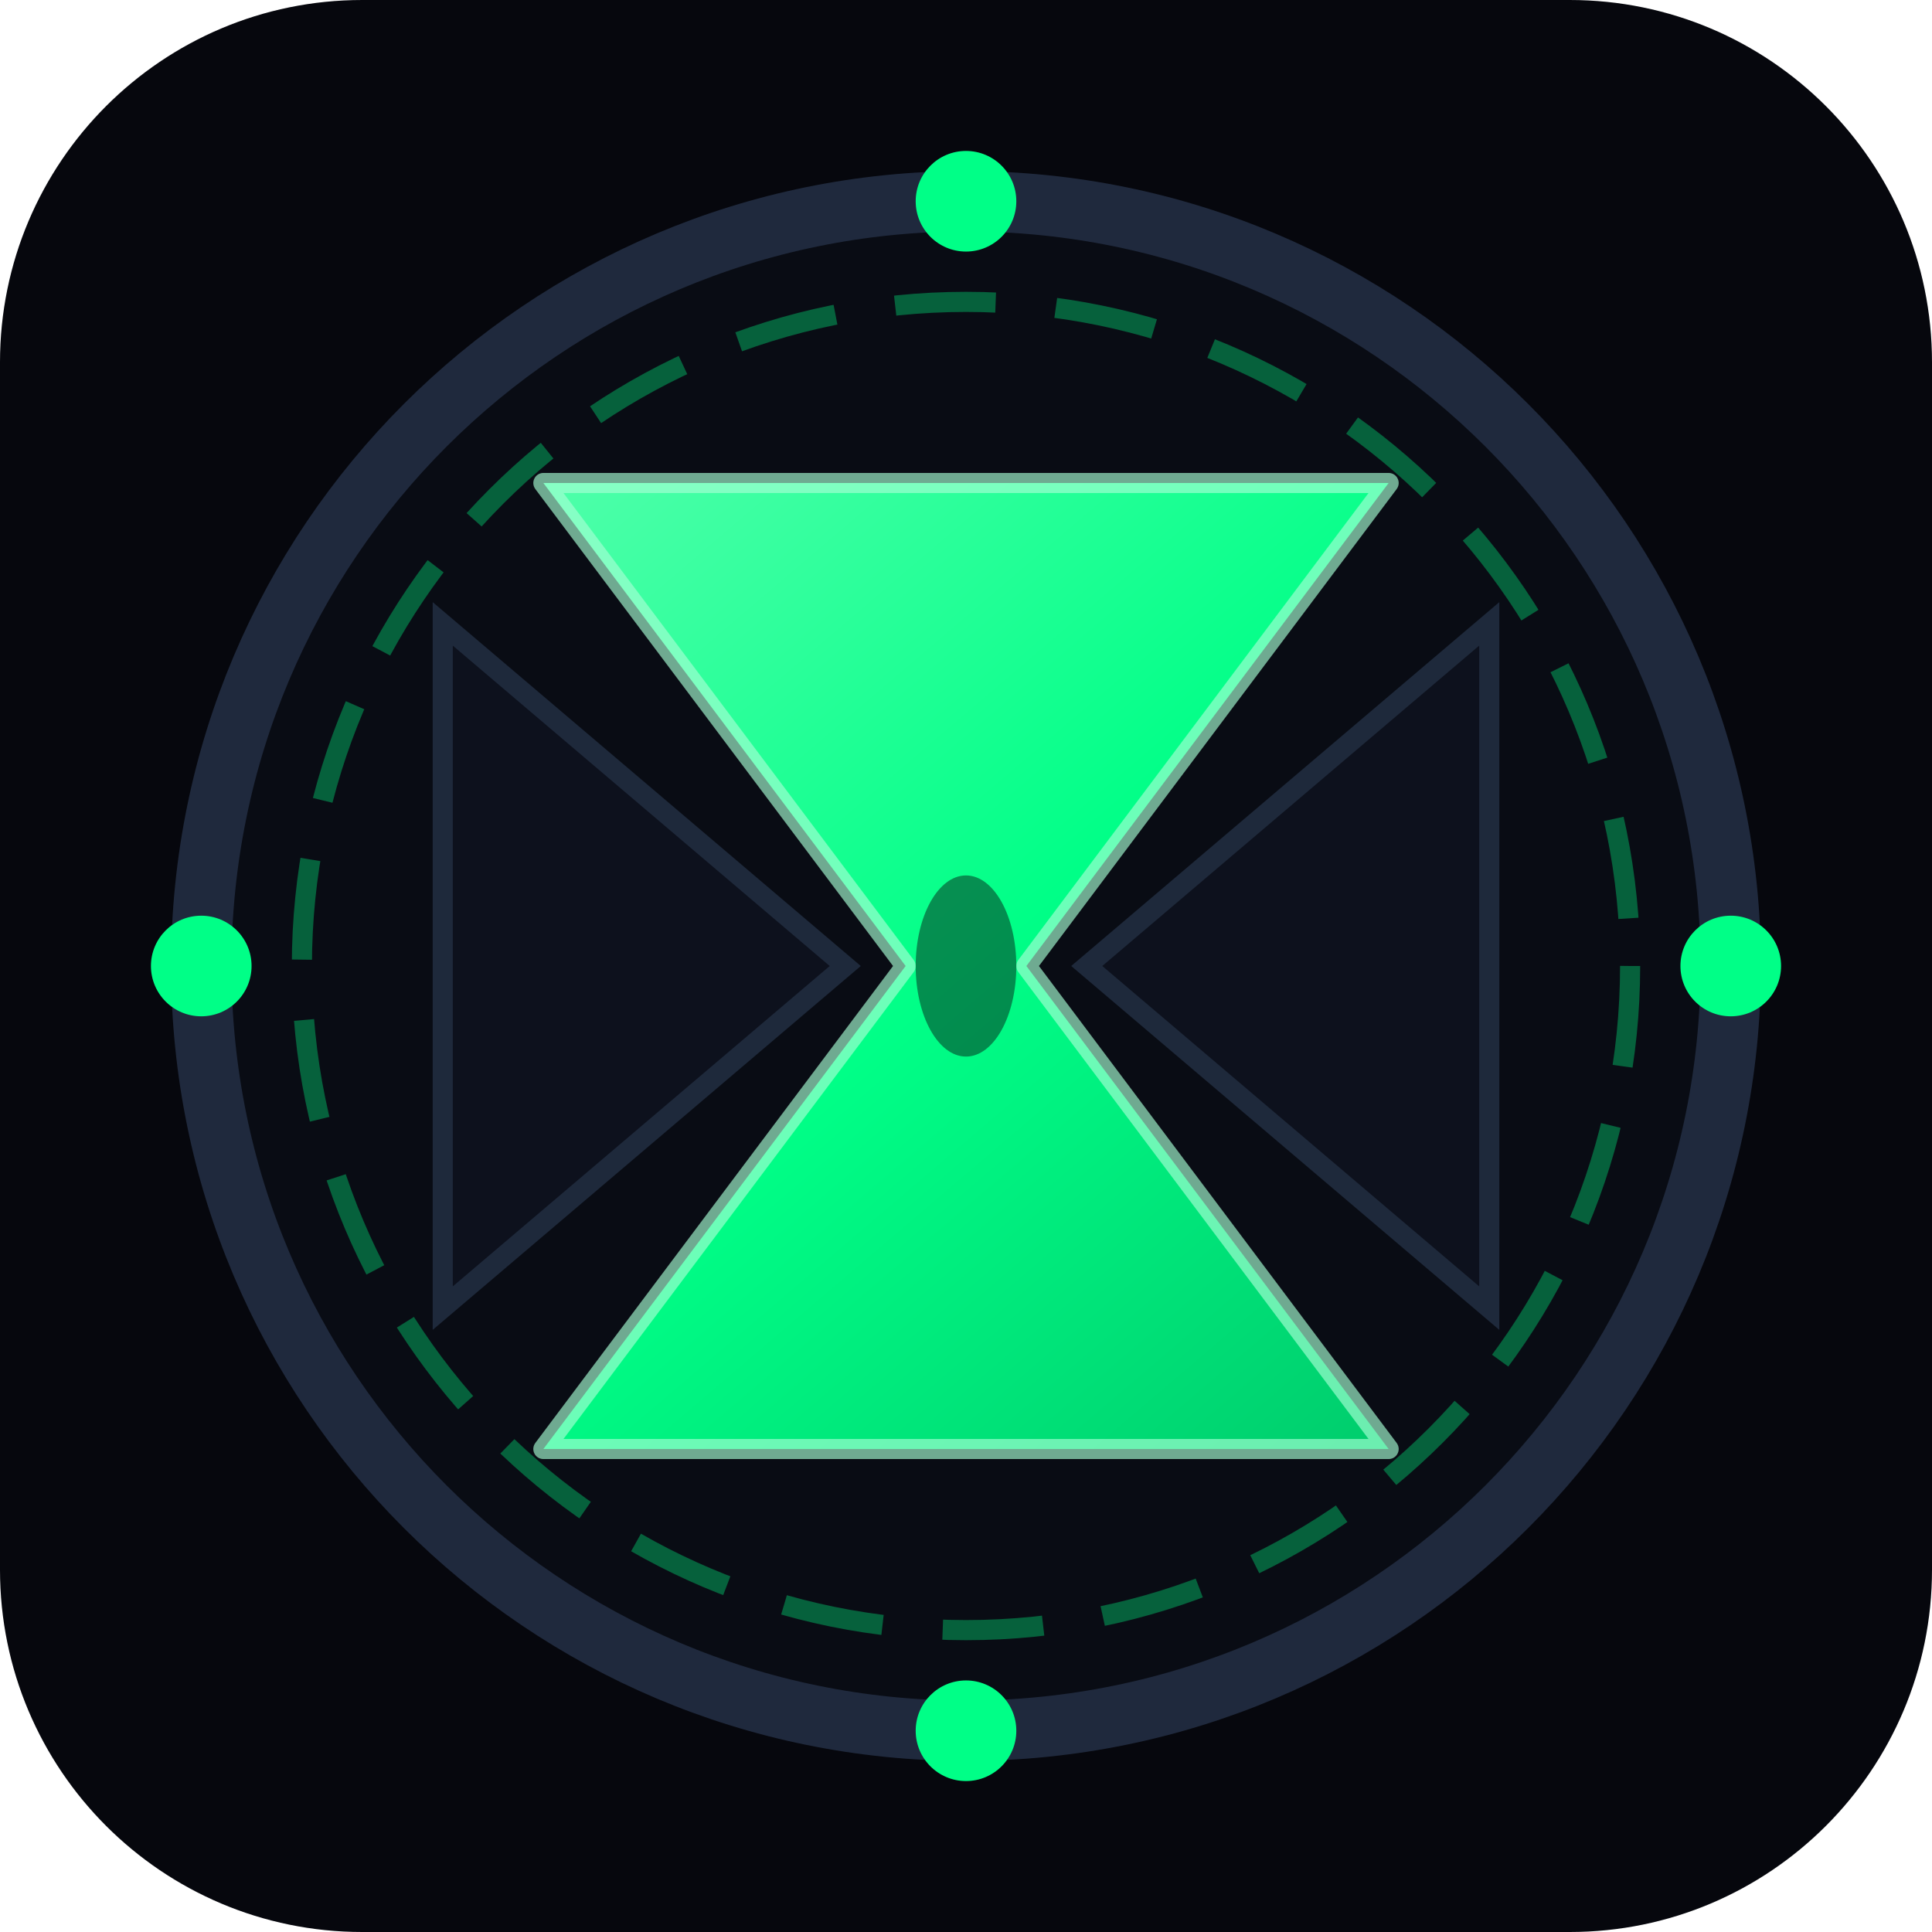
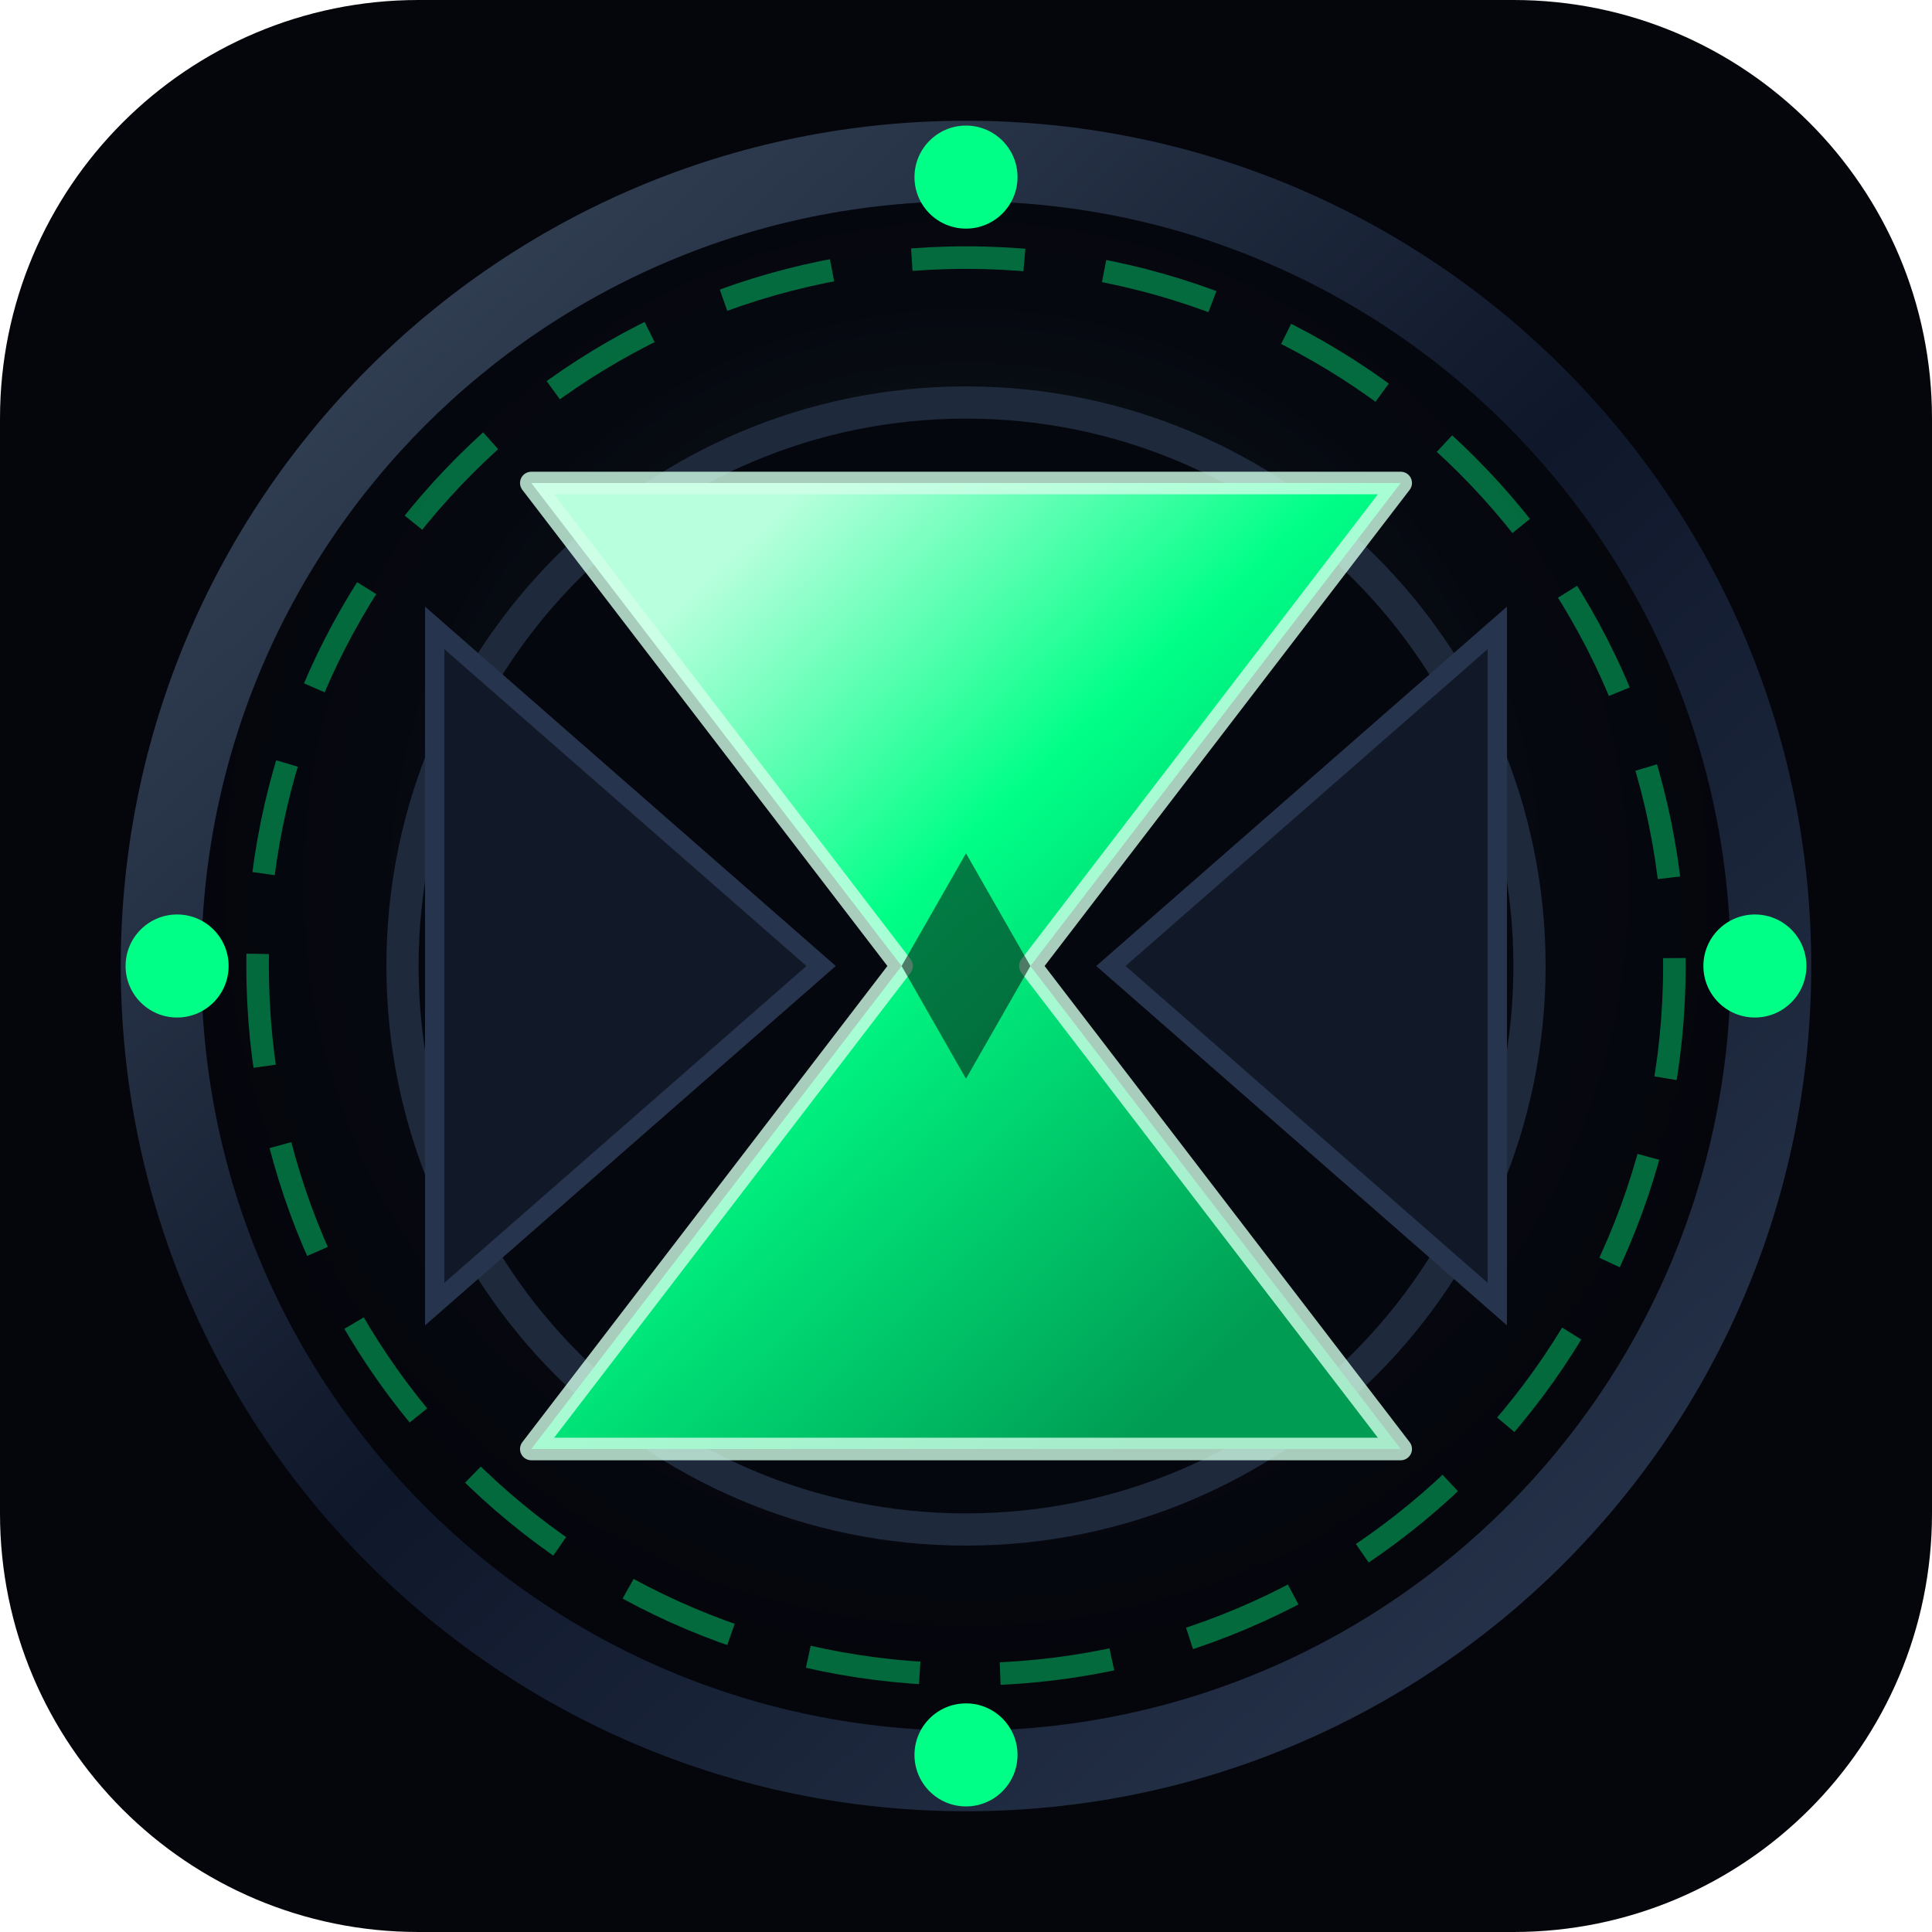
- <svg xmlns="http://www.w3.org/2000/svg" width="192" height="192" viewBox="0 0 192 192" fill="none">
+ <svg xmlns="http://www.w3.org/2000/svg" width="192" height="192" viewBox="0 0 120 120" fill="none">
  <defs>
-     <linearGradient id="core" x1="38" y1="28" x2="154" y2="164" gradientUnits="userSpaceOnUse">
-       <stop offset="0%" stop-color="#6effb8" />
-       <stop offset="50%" stop-color="#00ff87" />
-       <stop offset="100%" stop-color="#00b862" />
+     <linearGradient id="bezel" x1="12%" y1="8%" x2="88%" y2="92%">
+       <stop offset="0%" stop-color="#334155" />
+       <stop offset="50%" stop-color="#0f172a" />
+       <stop offset="100%" stop-color="#26334a" />
    </linearGradient>
-     <radialGradient id="glow" cx="50%" cy="50%" r="50%">
-       <stop offset="0%" stop-color="#00ff87" stop-opacity="0.22" />
-       <stop offset="100%" stop-color="#06070d" stop-opacity="0" />
+     <radialGradient id="bg" cx="50%" cy="45%" r="55%">
+       <stop offset="0%" stop-color="#0d291e" />
+       <stop offset="65%" stop-color="#060810" />
+       <stop offset="100%" stop-color="#04050a" />
    </radialGradient>
+     <linearGradient id="core" x1="18%" y1="12%" x2="82%" y2="88%">
+       <stop offset="0%" stop-color="#b8ffdd" />
+       <stop offset="40%" stop-color="#00ff87" />
+       <stop offset="100%" stop-color="#009c53" />
+     </linearGradient>
  </defs>
-   <rect width="192" height="192" rx="36" fill="#06070d" />
-   <circle cx="96" cy="96" r="82" fill="url(#glow)" />
-   <circle cx="96" cy="96" r="76" fill="#090c14" stroke="#1f293d" stroke-width="6" />
-   <circle cx="96" cy="96" r="66" stroke="#00ff87" stroke-opacity="0.35" stroke-width="2" stroke-dasharray="10 6" />
-   <circle cx="96" cy="20" r="5" fill="#00ff87" />
-   <circle cx="172" cy="96" r="5" fill="#00ff87" />
-   <circle cx="96" cy="172" r="5" fill="#00ff87" />
-   <circle cx="20" cy="96" r="5" fill="#00ff87" />
-   <path d="M44 62 L84 96 L44 130 Z" fill="#0d111d" stroke="#1e293b" stroke-width="2" />
-   <path d="M148 62 L108 96 L148 130 Z" fill="#0d111d" stroke="#1e293b" stroke-width="2" />
-   <path d="M54 48 H138 L102 96 L138 144 H54 L90 96 Z" fill="url(#core)" stroke="#a7ffd4" stroke-opacity="0.65" stroke-width="2" stroke-linejoin="round" />
-   <ellipse cx="96" cy="96" rx="5" ry="9" fill="#06070d" fill-opacity="0.45" />
+   <rect width="120" height="120" rx="26" fill="#05060b" />
+   <circle cx="60" cy="60" r="50" fill="url(#bg)" stroke="url(#bezel)" stroke-width="5" />
+   <circle cx="60" cy="60" r="44" stroke="#00ff87" stroke-opacity="0.4" stroke-width="1.4" stroke-dasharray="7 5" />
+   <circle cx="60" cy="11" r="3.2" fill="#00ff87" />
+   <circle cx="109" cy="60" r="3.2" fill="#00ff87" />
+   <circle cx="60" cy="109" r="3.2" fill="#00ff87" />
+   <circle cx="11" cy="60" r="3.2" fill="#00ff87" />
+   <circle cx="60" cy="60" r="35" fill="#05070e" stroke="#1e293b" stroke-width="2" />
+   <path d="M27 39 L51 60 L27 81 Z" fill="#111827" stroke="#26344d" stroke-width="1.2" />
+   <path d="M93 39 L69 60 L93 81 Z" fill="#111827" stroke="#26344d" stroke-width="1.2" />
+   <path d="M33 30 H87 L64 60 L87 90 H33 L56 60 Z" fill="url(#core)" stroke="#d1ffe8" stroke-opacity="0.8" stroke-width="1.4" stroke-linejoin="round" />
+   <polygon points="60,53 64,60 60,67 56,60" fill="#05130d" fill-opacity="0.55" />
</svg>
